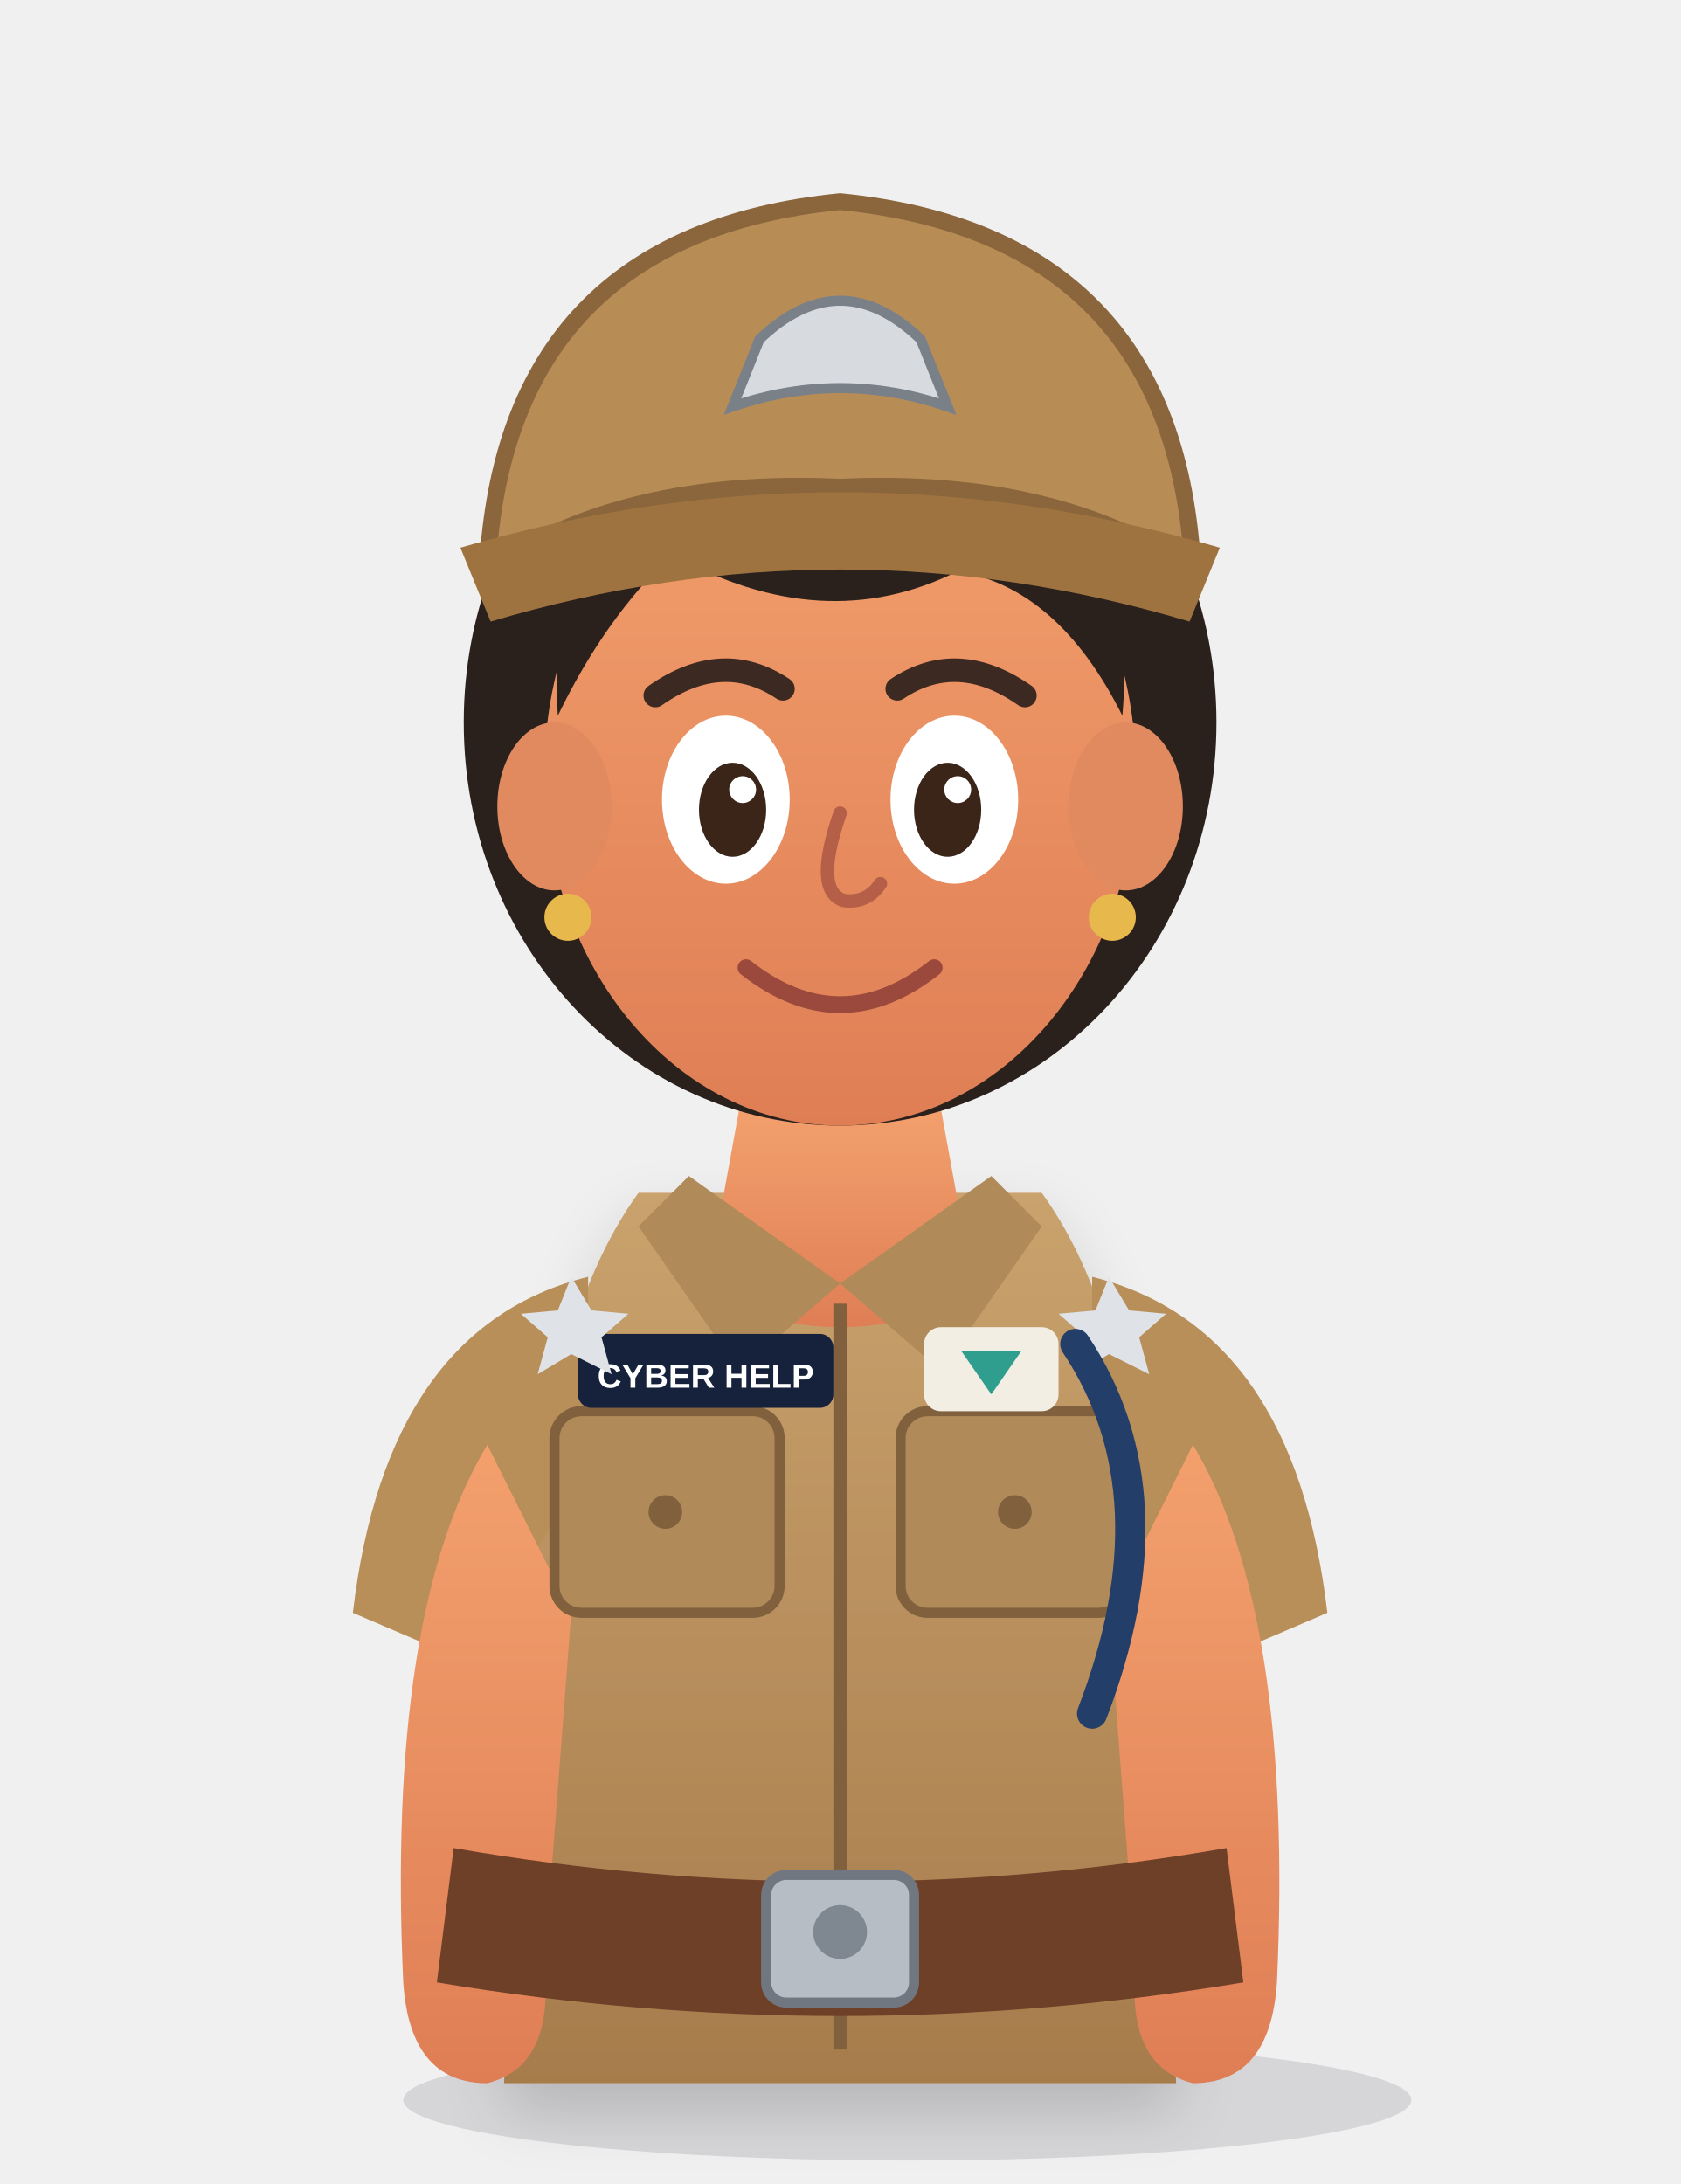
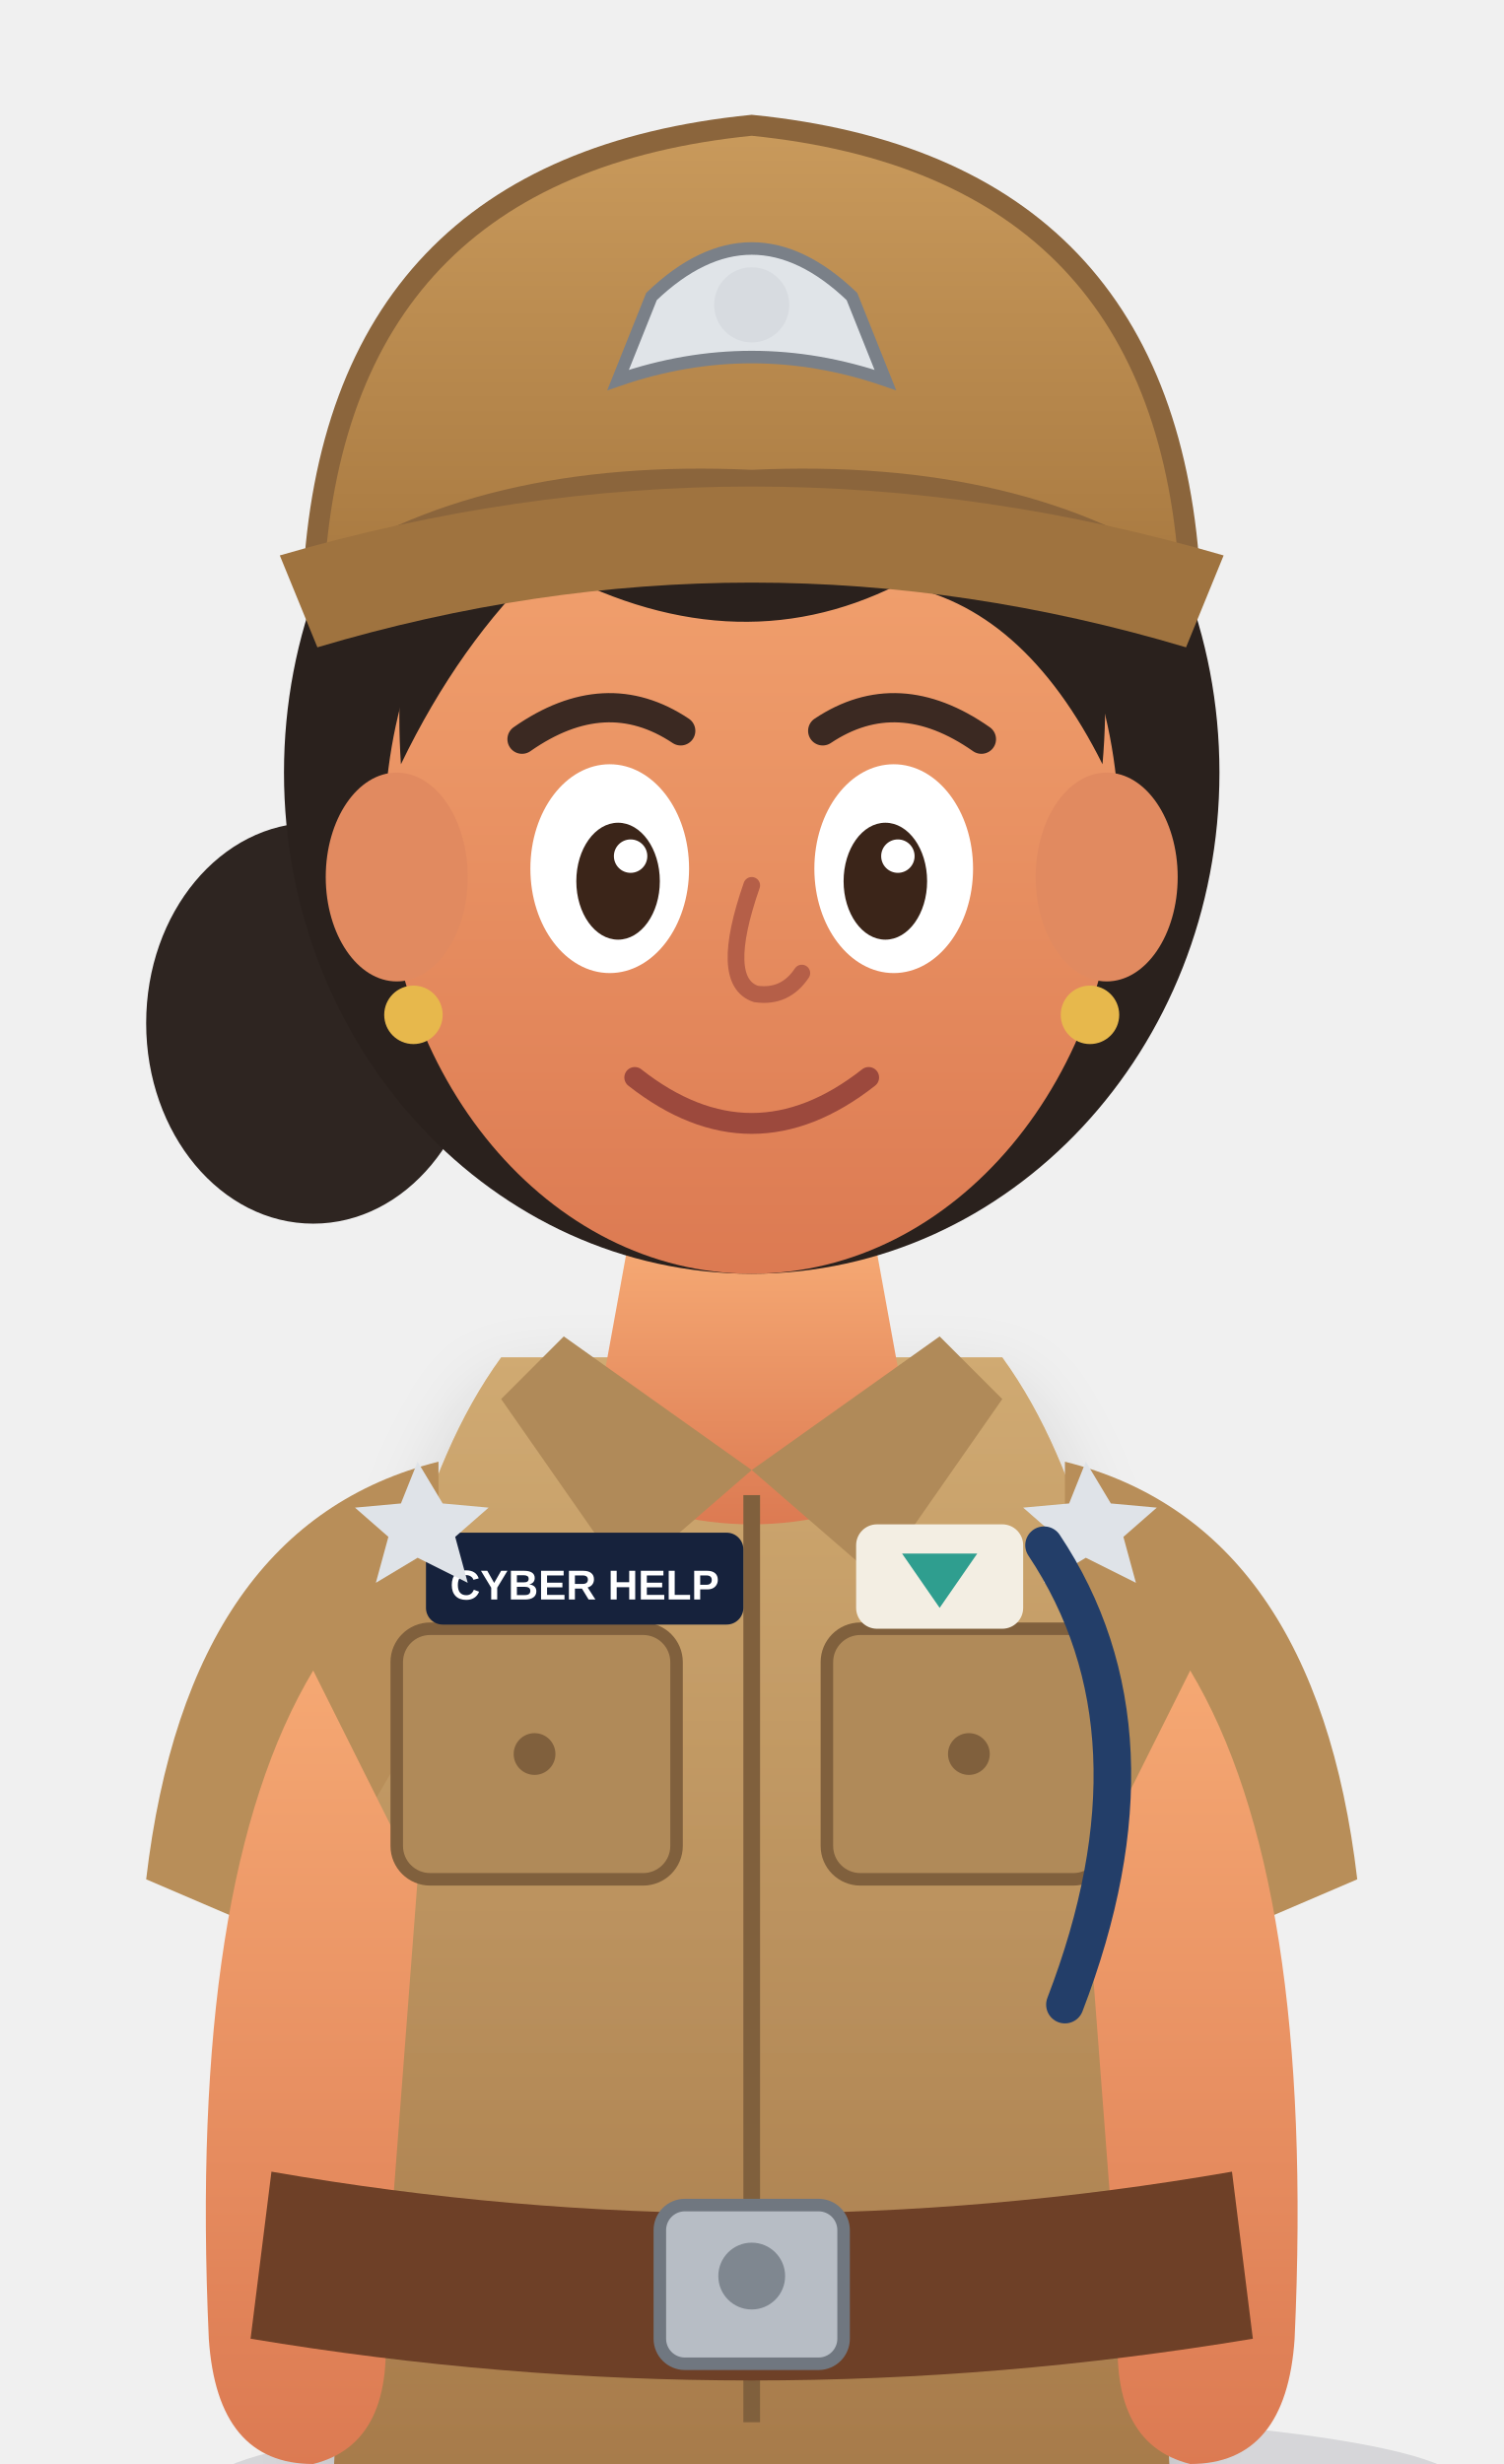
- <svg xmlns="http://www.w3.org/2000/svg" viewBox="0 0 500 650" role="img" aria-label="Friendly illustrated cyber safety officer">
+ <svg xmlns="http://www.w3.org/2000/svg" viewBox="70 30 360 590" role="img" aria-label="Friendly illustrated Indian cyber safety officer">
  <defs>
    <linearGradient id="skin" x1="0" x2="0" y1="0" y2="1">
-       <stop stop-color="#f3a06d" />
-       <stop offset="1" stop-color="#df7e55" />
+       <stop stop-color="#f5a873" />
+       <stop offset="1" stop-color="#dc7a52" />
    </linearGradient>
    <linearGradient id="uniform" x1="0" x2="0" y1="0" y2="1">
-       <stop stop-color="#c9a26d" />
-       <stop offset="1" stop-color="#a77c4c" />
+       <stop stop-color="#d0aa72" />
+       <stop offset="1" stop-color="#a77b4b" />
+     </linearGradient>
+     <linearGradient id="cap" x1="0" x2="0" y1="0" y2="1">
+       <stop stop-color="#c99a5c" />
+       <stop offset="1" stop-color="#a87940" />
    </linearGradient>
    <filter id="shadow">
      <feDropShadow dx="0" dy="8" stdDeviation="9" flood-opacity=".16" />
    </filter>
  </defs>
  <ellipse cx="270" cy="625" rx="150" ry="18" fill="#0f1428" opacity=".12" />
  <path d="M150 620 C155 520 150 410 190 355 L310 355 C350 410 345 520 350 620 Z" fill="url(#uniform)" filter="url(#shadow)" />
  <path d="M175 380 Q115 395 105 480 L140 495 L175 435 Z" fill="#b88e59" />
  <path d="M325 380 Q385 395 395 480 L360 495 L325 435 Z" fill="#b88e59" />
  <path d="M145 430 Q115 480 120 590 Q122 620 145 620 Q165 615 162 585 L170 480 Z" fill="url(#skin)" />
  <path d="M355 430 Q385 480 380 590 Q378 620 355 620 Q335 615 338 585 L330 480 Z" fill="url(#skin)" />
  <path d="M220 330 L280 330 L290 385 Q250 405 210 385 Z" fill="url(#skin)" />
+   <ellipse cx="145" cy="275" rx="40" ry="48" fill="#2a211d" opacity=".98" />
  <ellipse cx="250" cy="215" rx="112" ry="120" fill="#2a211d" />
  <ellipse cx="250" cy="230" rx="88" ry="105" fill="url(#skin)" />
  <ellipse cx="165" cy="240" rx="17" ry="25" fill="#e18a60" />
  <ellipse cx="335" cy="240" rx="17" ry="25" fill="#e18a60" />
  <path d="M166 213 Q160 120 250 115 Q342 120 334 213 Q315 175 285 170 Q245 190 200 165 Q180 184 166 213Z" fill="#2a211d" />
+   <path d="M178 170 Q195 142 220 137" fill="none" stroke="#4a3226" stroke-width="7" stroke-linecap="round" opacity=".55" />
  <ellipse cx="216" cy="238" rx="19" ry="25" fill="#fff" />
  <ellipse cx="284" cy="238" rx="19" ry="25" fill="#fff" />
  <ellipse cx="218" cy="241" rx="10" ry="14" fill="#3b2519" />
  <ellipse cx="282" cy="241" rx="10" ry="14" fill="#3b2519" />
  <circle cx="221" cy="235" r="4" fill="#fff" />
  <circle cx="285" cy="235" r="4" fill="#fff" />
  <path d="M195 207 Q215 193 233 205" fill="none" stroke="#3b2922" stroke-width="7" stroke-linecap="round" />
  <path d="M267 205 Q285 193 305 207" fill="none" stroke="#3b2922" stroke-width="7" stroke-linecap="round" />
  <path d="M250 242 Q242 265 251 268 Q258 269 262 263" fill="none" stroke="#b55f48" stroke-width="4" stroke-linecap="round" />
  <path d="M222 288 Q250 310 278 288" fill="none" stroke="#9c493d" stroke-width="5" stroke-linecap="round" />
  <circle cx="169" cy="273" r="7" fill="#e7b84c" />
  <circle cx="331" cy="273" r="7" fill="#e7b84c" />
-   <path d="M145 170 Q150 70 250 60 Q350 70 355 170 Q315 142 250 145 Q185 142 145 170Z" fill="#b88d55" stroke="#8b653c" stroke-width="5" />
+   <path d="M145 170 Q150 70 250 60 Q350 70 355 170 Q315 142 250 145 Q185 142 145 170Z" fill="url(#cap)" stroke="#8b653c" stroke-width="5" />
  <path d="M137 163 Q250 130 363 163 L354 185 Q250 154 146 185Z" fill="#9f733f" />
-   <path d="M226 101 Q250 78 274 101 L282 121 Q250 110 218 121Z" fill="#d7dbe0" stroke="#7a8088" stroke-width="3" />
+   <path d="M226 101 Q250 78 274 101 L282 121 Q250 110 218 121Z" fill="#e0e4e8" stroke="#7a8088" stroke-width="3" />
  <circle cx="250" cy="103" r="9" fill="#d7dbe0" />
  <path d="M205 350 L250 382 L220 408 L190 365Z" fill="#b08a59" />
  <path d="M295 350 L250 382 L280 408 L310 365Z" fill="#b08a59" />
  <path d="M250 388 L250 610" stroke="#80603d" stroke-width="4" />
  <rect x="165" y="420" width="67" height="60" rx="8" fill="#b08a59" stroke="#80603d" stroke-width="3" />
  <rect x="268" y="420" width="67" height="60" rx="8" fill="#b08a59" stroke="#80603d" stroke-width="3" />
  <circle cx="198" cy="450" r="5" fill="#80603d" />
  <circle cx="302" cy="450" r="5" fill="#80603d" />
  <rect x="172" y="397" width="76" height="22" rx="4" fill="#16223c" />
  <text x="210" y="413" text-anchor="middle" font-family="Arial,sans-serif" font-size="10" font-weight="700" fill="white">CYBER HELP</text>
  <rect x="275" y="395" width="40" height="25" rx="5" fill="#f3eee3" />
  <path d="M286 402 h18 l-9 13z" fill="#2f9e8f" />
  <path d="M170 380 l6 10 11 1 -8 7 3 11 -12 -6 -10 6 3 -11 -8 -7 11 -1z" fill="#dfe3e8" />
  <path d="M330 380 l6 10 11 1 -8 7 3 11 -12 -6 -10 6 3 -11 -8 -7 11 -1z" fill="#dfe3e8" />
  <path d="M320 400 Q350 445 325 510" fill="none" stroke="#233e69" stroke-width="9" stroke-linecap="round" />
  <path d="M135 550 Q250 570 365 550 L370 590 Q250 610 130 590Z" fill="#6e4027" />
  <rect x="228" y="558" width="44" height="38" rx="6" fill="#b7bdc5" stroke="#707780" stroke-width="3" />
  <circle cx="250" cy="575" r="8" fill="#7f8790" />
</svg>
